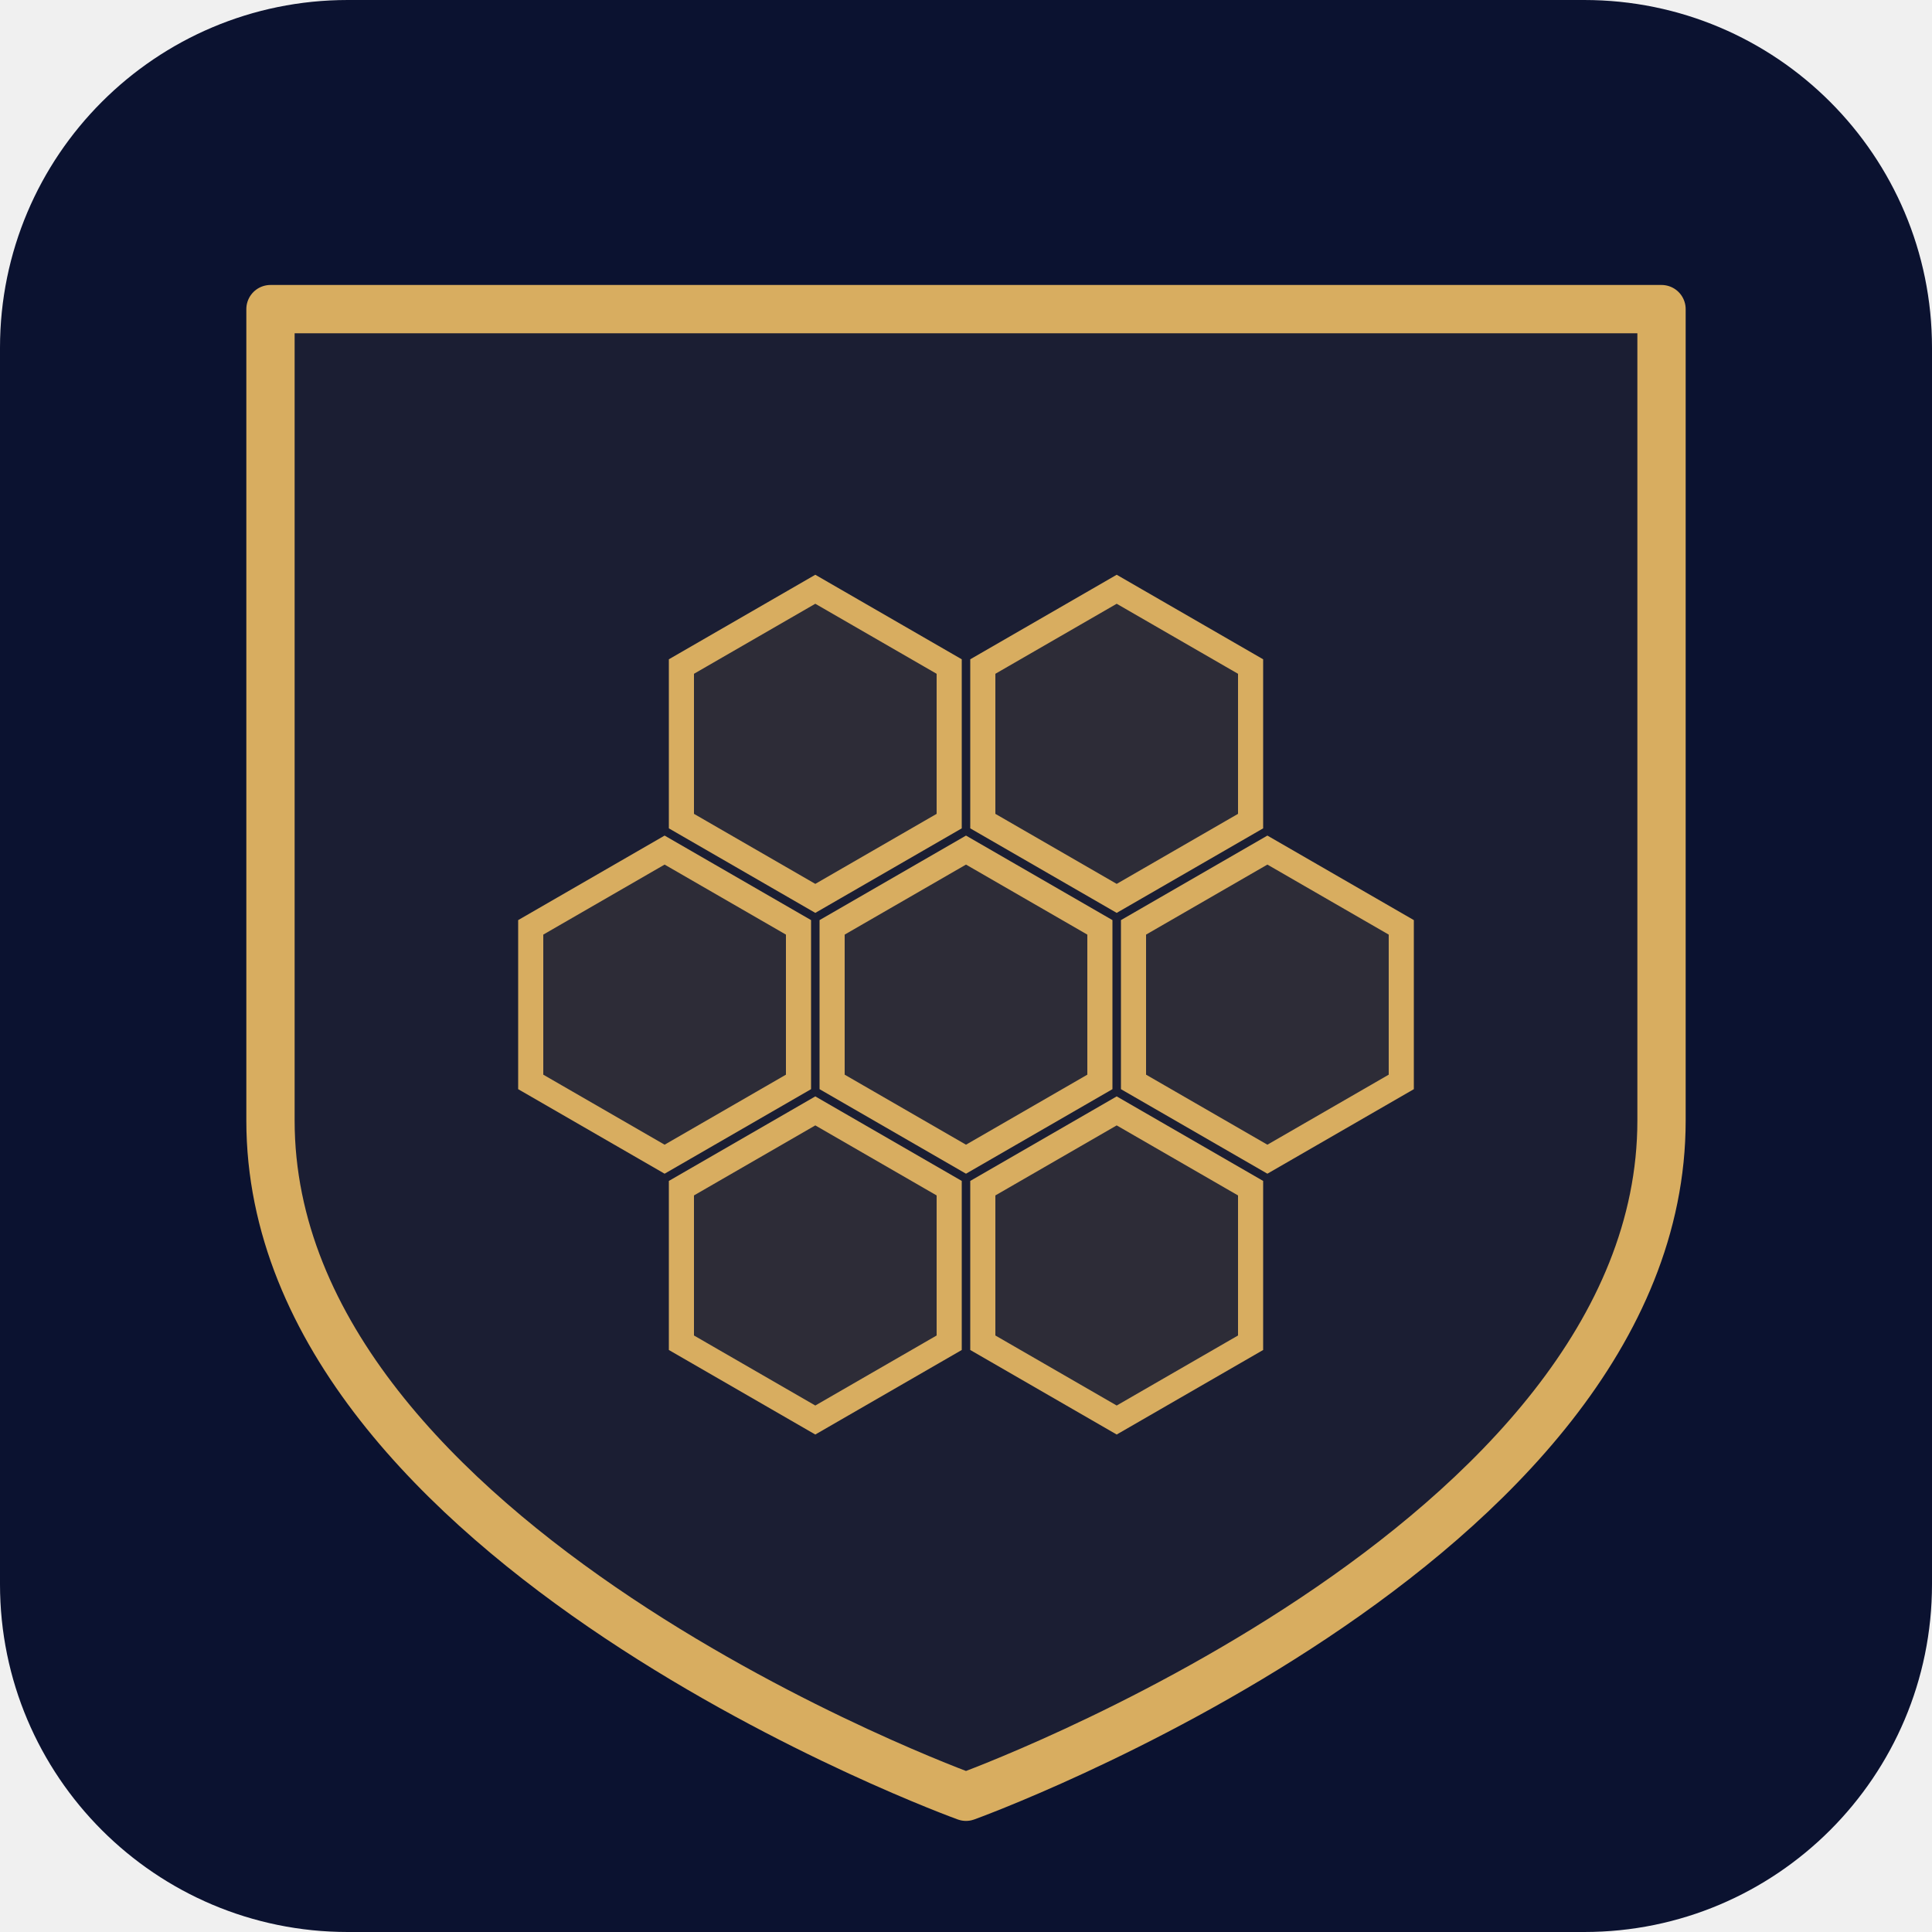
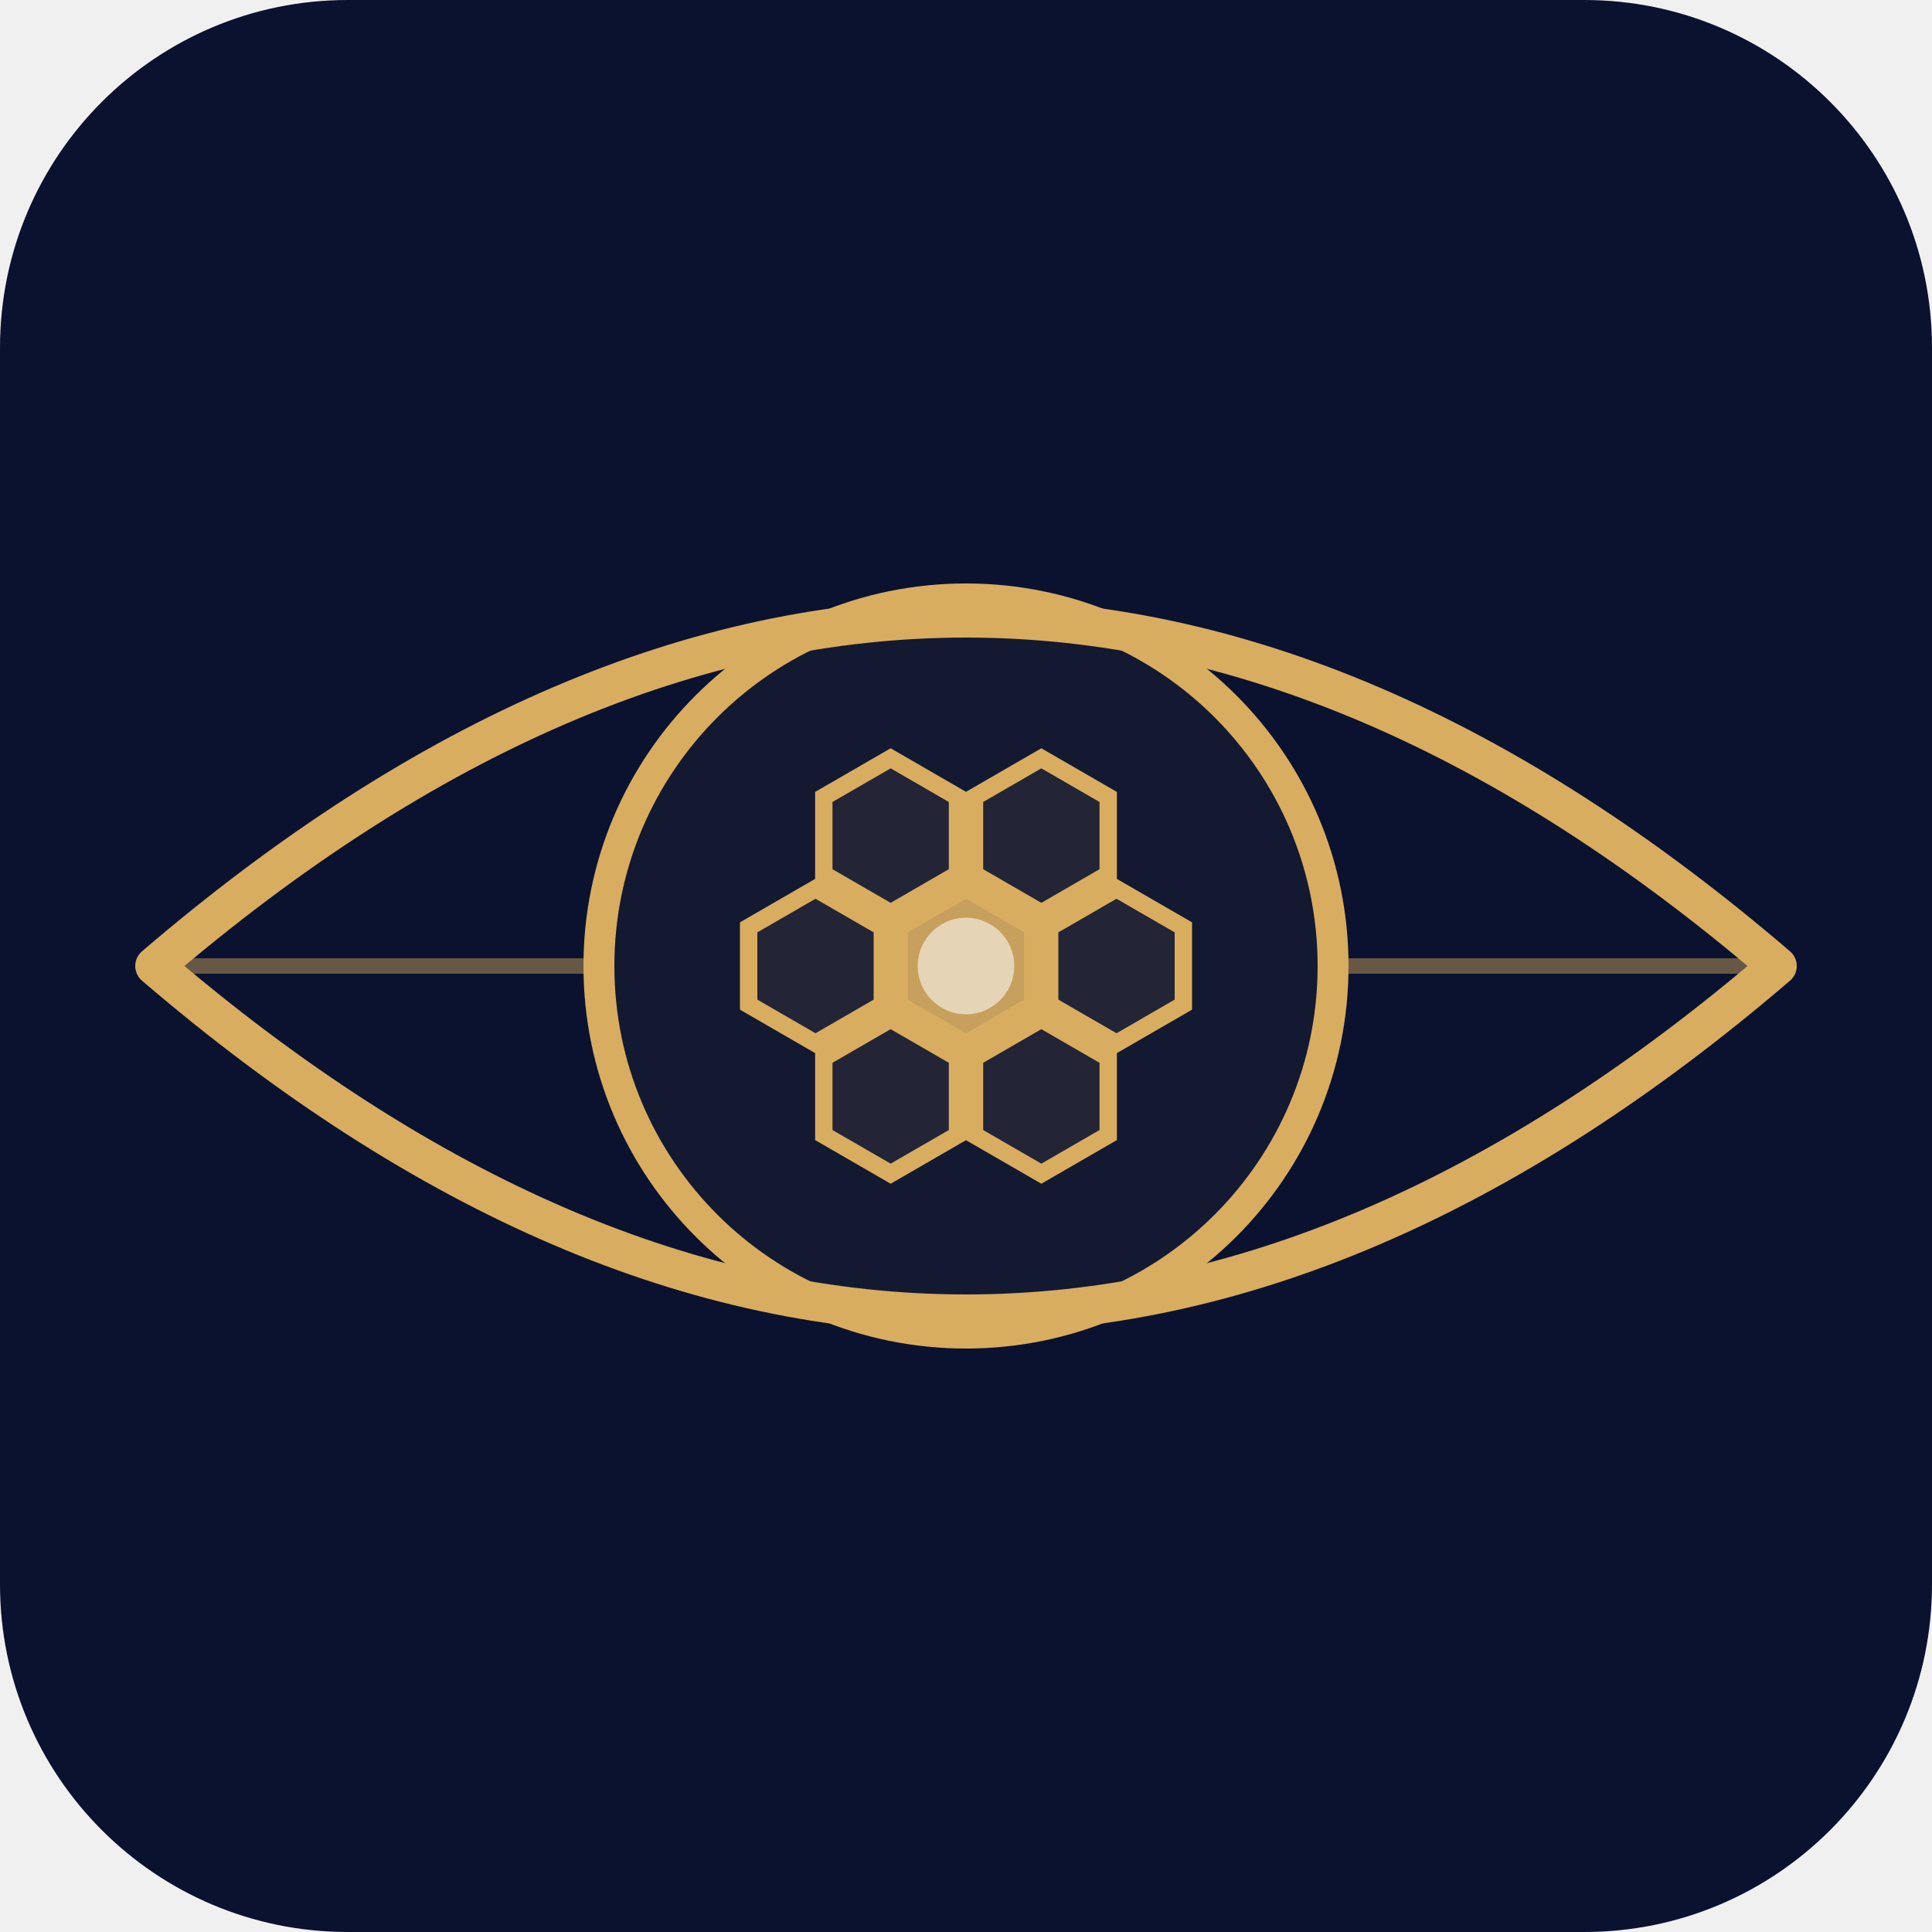
<svg xmlns="http://www.w3.org/2000/svg" viewBox="0 0 100 100">
  <rect width="100" height="100" rx="18" fill="#0B1230" />
-   <path d="M 14 16 L 86 16 L 86 58 C 86 80 50 93 50 93 C 50 93 14 80 14 58 Z" fill="rgba(216,173,96,0.08)" stroke="#D8AD60" stroke-width="2.5" stroke-linejoin="round" />
-   <polygon points="50,60 56.93,56 56.93,48 50,44 43.07,48 43.07,56" fill="rgba(216,173,96,0.1)" stroke="#D8AD60" stroke-width="1.3" />
-   <polygon points="42.2,46.5 49.13,42.5 49.13,34.5 42.2,30.5 35.27,34.5 35.27,42.5" fill="rgba(216,173,96,0.1)" stroke="#D8AD60" stroke-width="1.3" />
-   <polygon points="57.8,46.5 64.73,42.5 64.73,34.5 57.8,30.5 50.87,34.5 50.87,42.5" fill="rgba(216,173,96,0.1)" stroke="#D8AD60" stroke-width="1.3" />
-   <polygon points="34.4,60 41.33,56 41.33,48 34.4,44 27.47,48 27.47,56" fill="rgba(216,173,96,0.1)" stroke="#D8AD60" stroke-width="1.3" />
-   <polygon points="65.6,60 72.53,56 72.53,48 65.6,44 58.67,48 58.67,56" fill="rgba(216,173,96,0.1)" stroke="#D8AD60" stroke-width="1.3" />
-   <polygon points="42.2,73.5 49.13,69.5 49.13,61.5 42.2,57.5 35.27,61.5 35.27,69.5" fill="rgba(216,173,96,0.1)" stroke="#D8AD60" stroke-width="1.3" />
-   <polygon points="57.8,73.5 64.73,69.5 64.73,61.5 57.8,57.5 50.87,61.5 50.87,69.5" fill="rgba(216,173,96,0.1)" stroke="#D8AD60" stroke-width="1.3" />
+   <path d="M 8 50 Q 50 14 92 50 Q 50 86 8 50 Z" fill="none" stroke="#D8AD60" stroke-width="2" stroke-linejoin="round" />
+   <line x1="8" y1="50" x2="31" y2="50" stroke="#D8AD60" stroke-width="0.8" opacity="0.45" />
+   <line x1="69" y1="50" x2="92" y2="50" stroke="#D8AD60" stroke-width="0.8" opacity="0.45" />
+   <circle cx="50" cy="50" r="19" fill="rgba(216,173,96,0.05)" stroke="#D8AD60" stroke-width="1.6" />
+   <polygon points="50,54 53.46,52 53.46,48 50,46 46.54,48 46.54,52" fill="rgba(216,173,96,0.08)" stroke="#D8AD60" stroke-width="0.9" />
+   <polygon points="46.1,47.25 49.56,45.25 49.56,41.25 46.1,39.25 42.64,41.25 42.64,45.25" fill="rgba(216,173,96,0.08)" stroke="#D8AD60" stroke-width="0.9" />
+   <polygon points="53.9,47.25 57.36,45.25 57.36,41.25 53.9,39.25 50.44,41.25 50.44,45.25" fill="rgba(216,173,96,0.08)" stroke="#D8AD60" stroke-width="0.9" />
+   <polygon points="42.21,54 45.67,52 45.67,48 42.21,46 38.75,48 38.75,52" fill="rgba(216,173,96,0.08)" stroke="#D8AD60" stroke-width="0.9" />
+   <polygon points="57.79,54 61.25,52 61.25,48 57.79,46 54.33,48 54.33,52" fill="rgba(216,173,96,0.08)" stroke="#D8AD60" stroke-width="0.9" />
+   <polygon points="46.1,60.75 49.56,58.75 49.56,54.75 46.1,52.75 42.64,54.75 42.64,58.75" fill="rgba(216,173,96,0.08)" stroke="#D8AD60" stroke-width="0.9" />
+   <polygon points="53.9,60.75 57.36,58.75 57.36,54.75 53.9,52.75 50.44,54.75 50.44,58.75" fill="rgba(216,173,96,0.08)" stroke="#D8AD60" stroke-width="0.9" />
+   <circle cx="50" cy="50" r="4.5" fill="#D8AD60" opacity="0.9" />
+   <circle cx="50" cy="50" r="2.5" fill="#fff" opacity="0.55" />
</svg>
